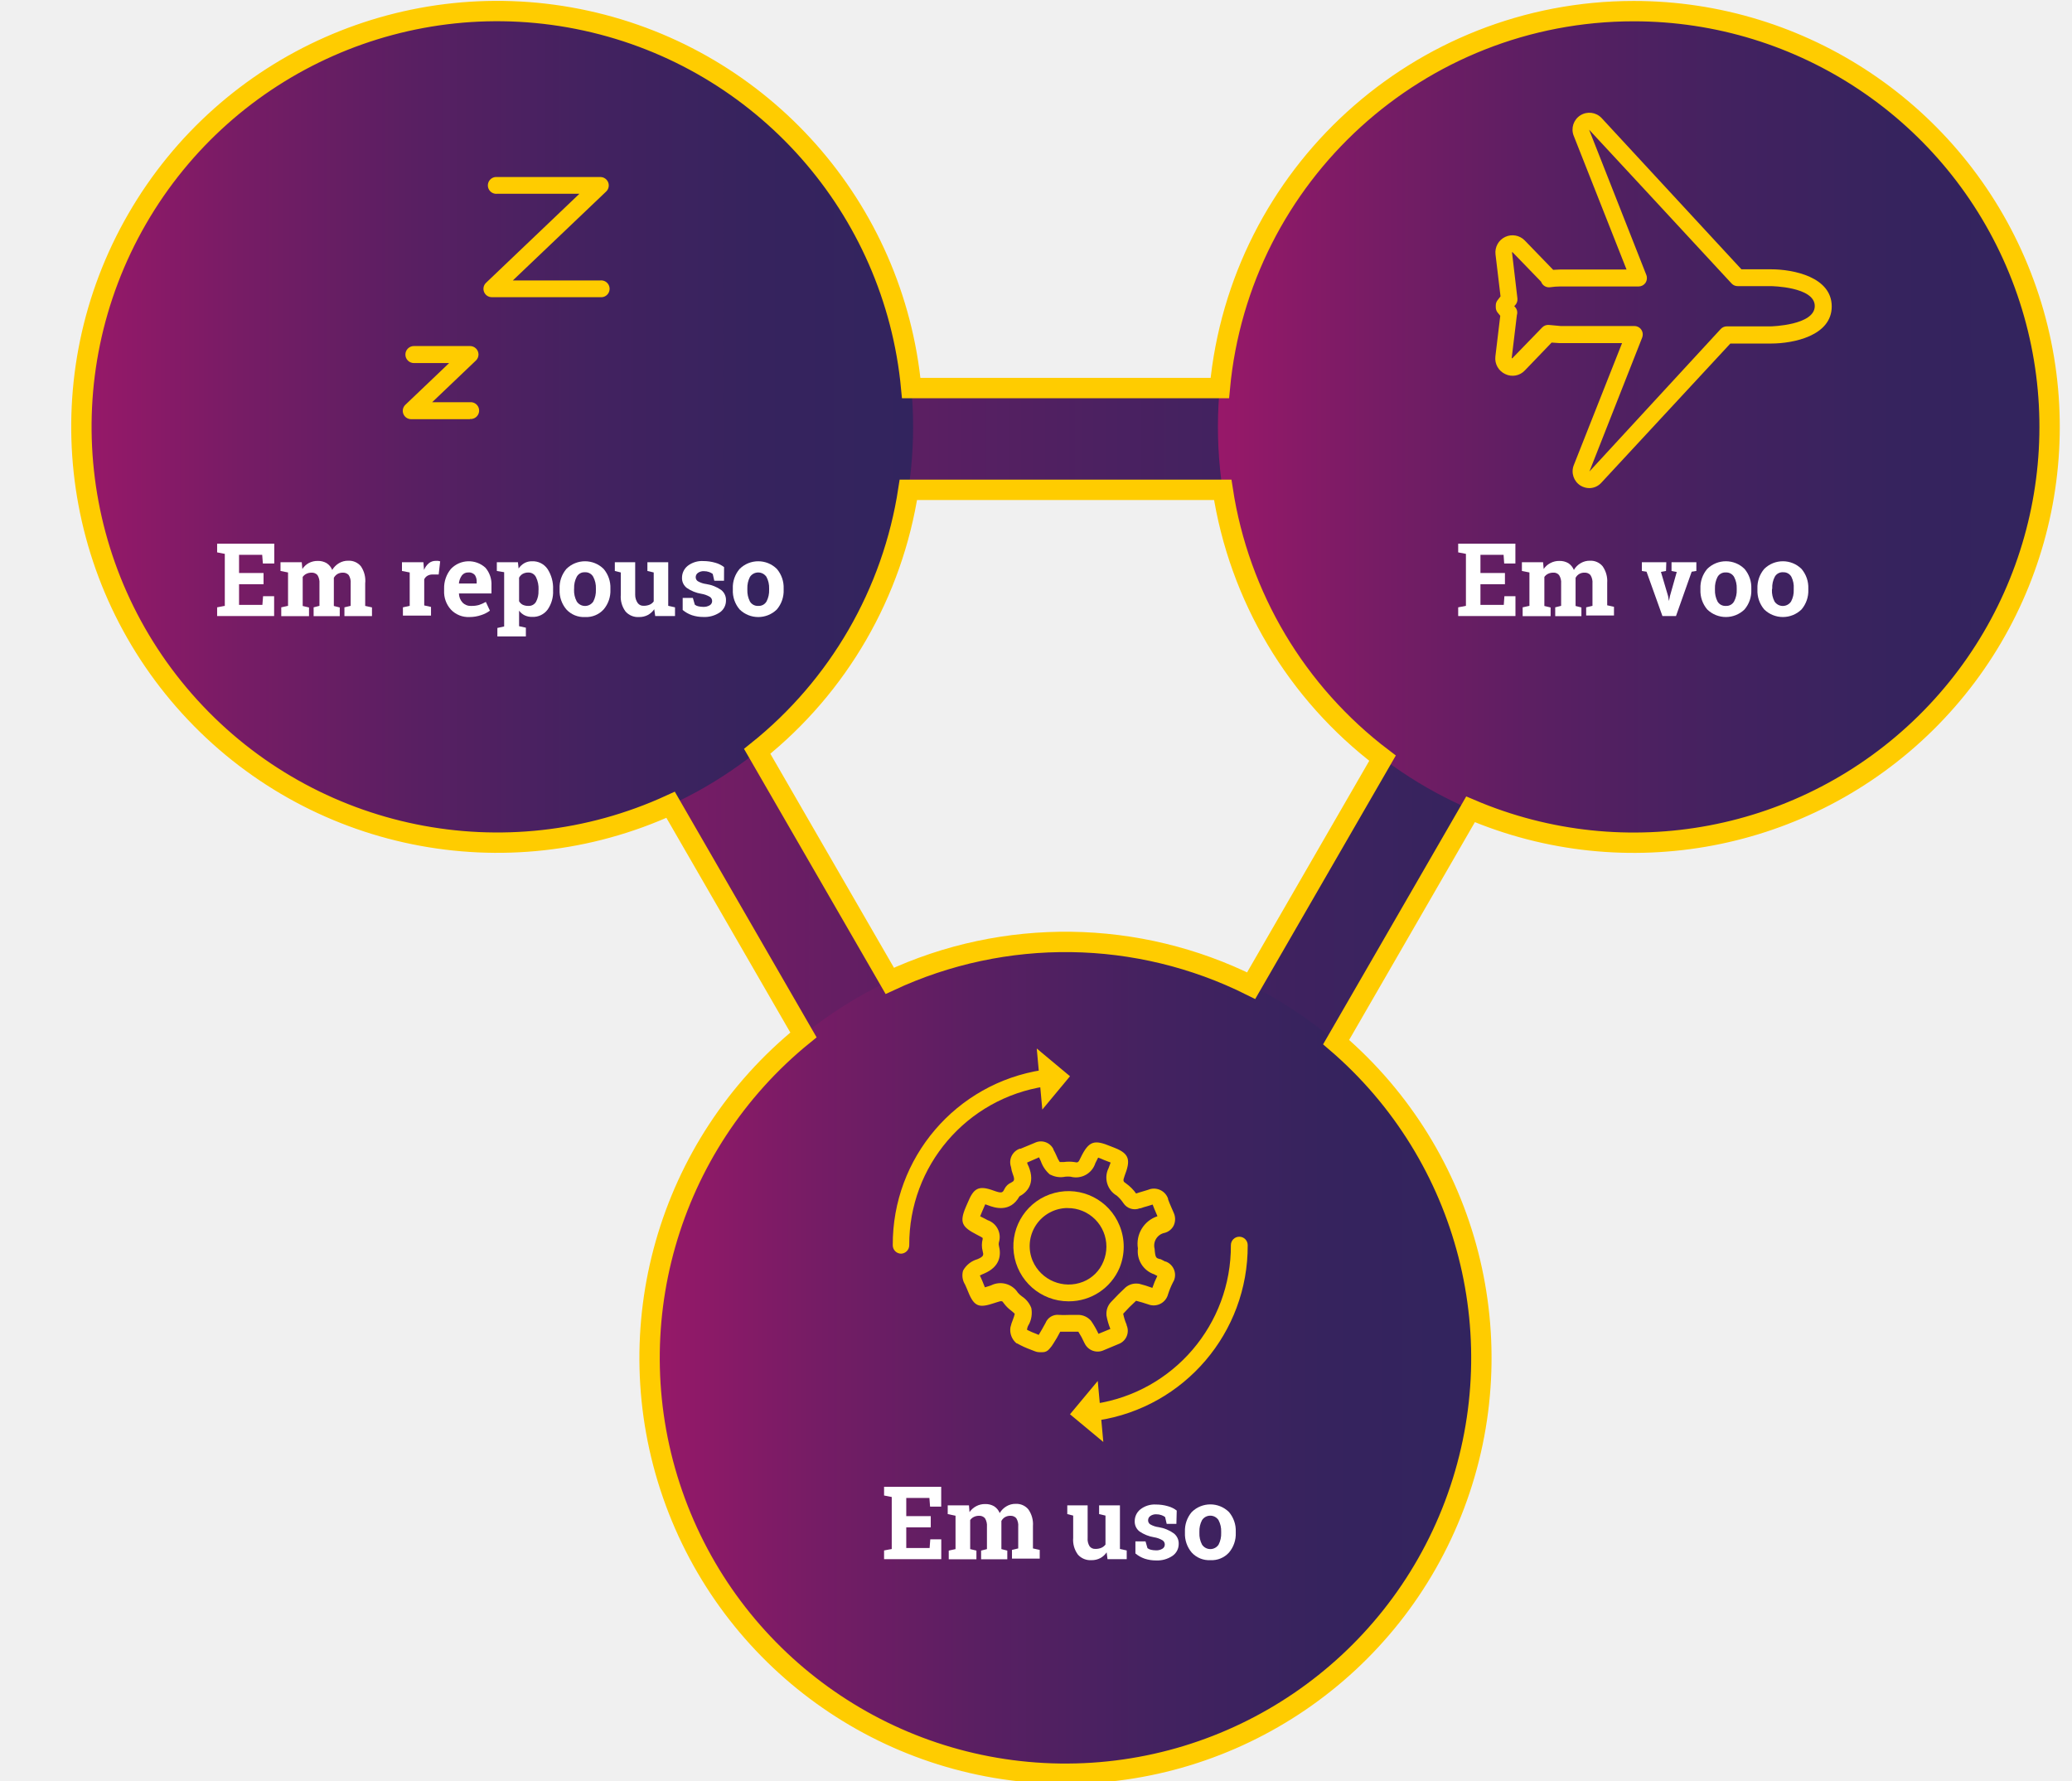
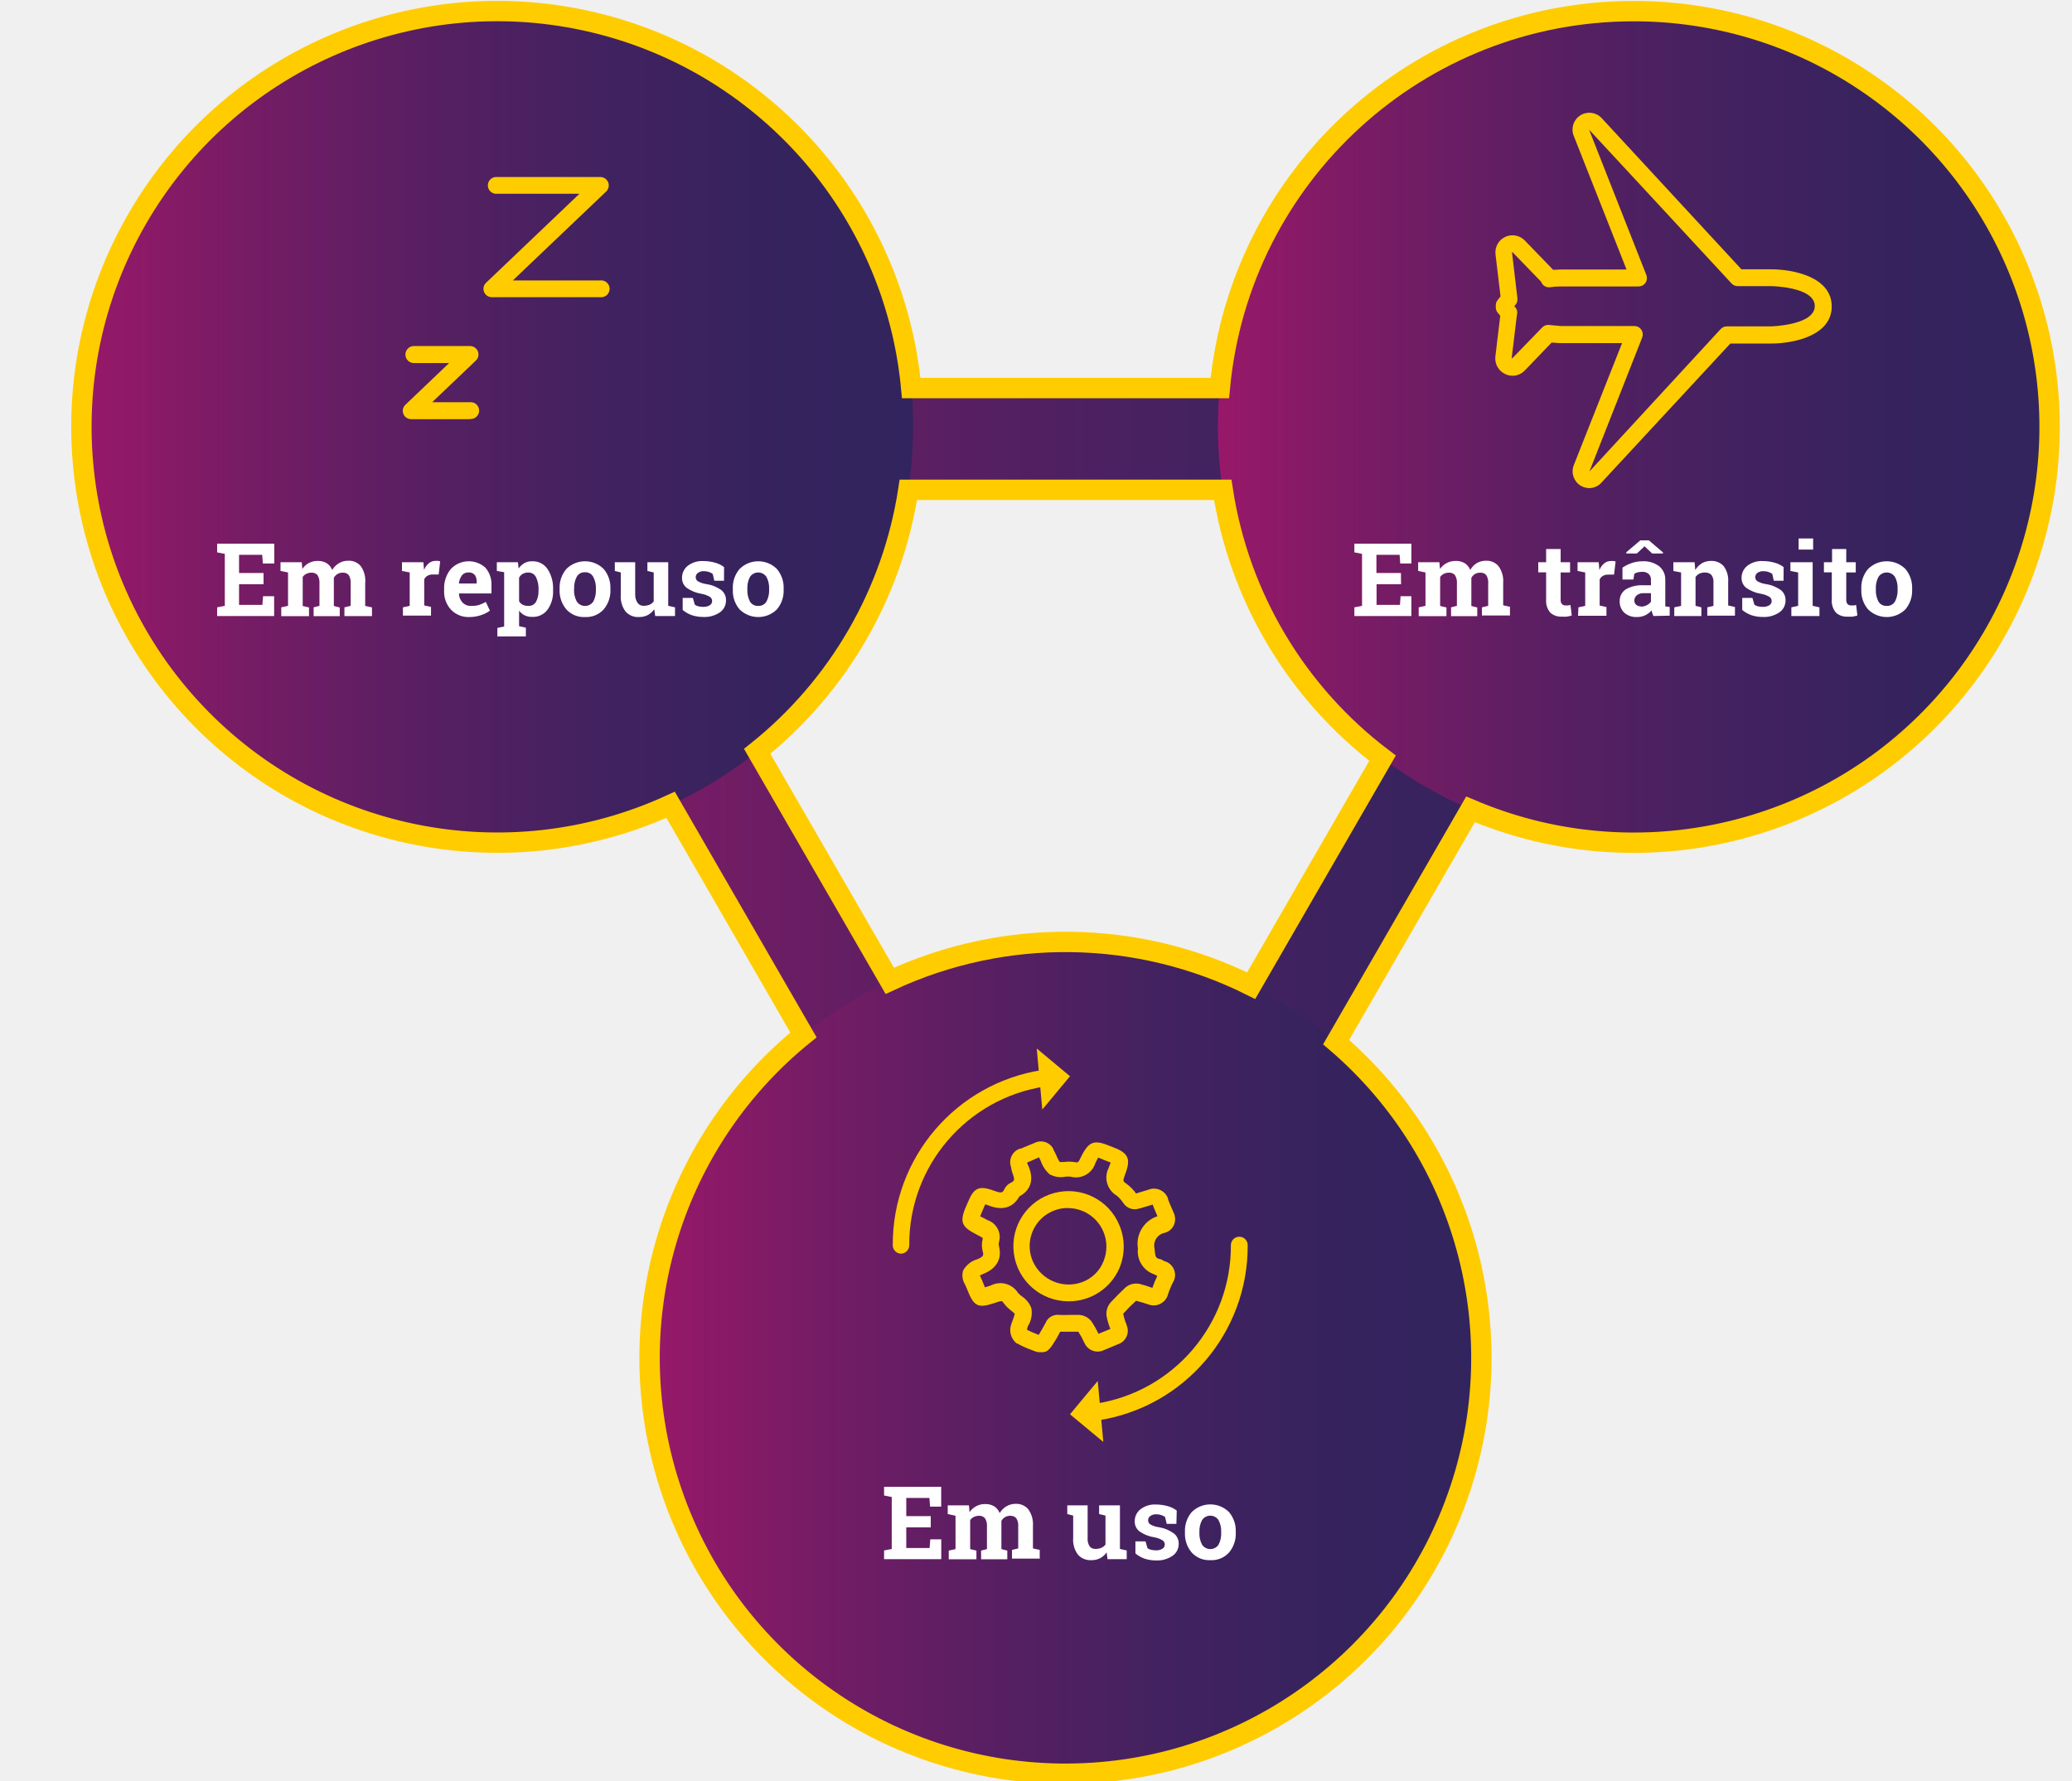
<svg xmlns="http://www.w3.org/2000/svg" xmlns:xlink="http://www.w3.org/1999/xlink" viewBox="0 0 305.36 262.47">
  <defs>
    <style>.cls-1{fill:#fc0;}.cls-2,.cls-6,.cls-7{fill:none;}.cls-2,.cls-6{stroke-miterlimit:10;}.cls-2{stroke-width:14px;stroke:url(#Unbenannter_Verlauf_12);}.cls-3,.cls-4,.cls-5{isolation:isolate;}.cls-3{fill:url(#Unbenannter_Verlauf_5);}.cls-4{fill:url(#Unbenannter_Verlauf_5-2);}.cls-5{fill:url(#Unbenannter_Verlauf_5-3);}.cls-6{stroke:#fc0;stroke-width:3px;}.cls-8{fill:#fff;}</style>
    <linearGradient id="Unbenannter_Verlauf_12" x1="64.23" y1="138.48" x2="250.81" y2="138.48" gradientUnits="userSpaceOnUse">
      <stop offset="0" stop-color="#981869" />
      <stop offset="0.19" stop-color="#771c65" />
      <stop offset="0.4" stop-color="#591f62" />
      <stop offset="0.61" stop-color="#432260" />
      <stop offset="0.81" stop-color="#36235e" />
      <stop offset="1" stop-color="#32245e" />
    </linearGradient>
    <linearGradient id="Unbenannter_Verlauf_5" x1="179.5" y1="62.91" x2="302.05" y2="62.91" xlink:href="#Unbenannter_Verlauf_12" />
    <linearGradient id="Unbenannter_Verlauf_5-2" x1="12.01" y1="62.91" x2="134.57" y2="62.91" xlink:href="#Unbenannter_Verlauf_12" />
    <linearGradient id="Unbenannter_Verlauf_5-3" x1="95.75" y1="200.1" x2="218.31" y2="200.1" xlink:href="#Unbenannter_Verlauf_12" />
  </defs>
  <g id="Lock">
    <path class="cls-1" d="M158,221,63.36,57.19h189.2ZM89.34,72.19,158,191,226.58,72.19Z" />
    <polygon class="cls-2" points="157.52 205.28 238.69 64.69 76.35 64.69 157.52 205.28" />
    <circle class="cls-3" cx="240.77" cy="62.91" r="61.28" />
    <path class="cls-1" d="M234.24,71.94a2.54,2.54,0,0,1-1.31-.37,2.48,2.48,0,0,1-1-3l7.12-18h-9.21l-1.17-.08-3.94,4.1a2.47,2.47,0,0,1-2.9.54,2.53,2.53,0,0,1-1.45-2.59l.72-6c-.15-.17-.3-.35-.44-.54a1.29,1.29,0,0,1-.22-.71V45a1.26,1.26,0,0,1,.22-.7c.15-.21.31-.42.48-.62l-.74-6.19a2.52,2.52,0,0,1,4.31-2.05l4.19,4.33c.35,0,.7-.05,1.05-.05h9.76L231.92,20a2.48,2.48,0,0,1,4.1-2.62s14.9,16.11,20.62,22.31H261c3.33,0,8.95,1.15,8.95,5.47s-5.62,5.47-8.94,5.47h-6l-19,20.5A2.39,2.39,0,0,1,234.24,71.94ZM230,48.05h10.87a1.23,1.23,0,0,1,1.23,1.24,1.33,1.33,0,0,1-.08.45l-7.78,19.75,19.35-21a1.23,1.23,0,0,1,.91-.39H261s6.45-.15,6.45-3S261,42.17,261,42.17H256.1a1.2,1.2,0,0,1-.91-.39c-5.41-5.87-21-22.67-21-22.67l8.44,21.42a1.27,1.27,0,0,1-.12,1.15,1.24,1.24,0,0,1-1,.54l-11.58,0a10.11,10.11,0,0,0-1.45.11h0a1.23,1.23,0,0,1-1.36-.81l-4.2-4.34a.07.07,0,0,0-.09,0l.8,6.81a1.27,1.27,0,0,1-.34,1l-.13.13.11.12h0a1.21,1.21,0,0,1,.28,1.19l-.76,6.31c0,.06.07.07.08.07l4.41-4.55a1.22,1.22,0,0,1,1-.37Z" />
    <circle class="cls-4" cx="73.29" cy="62.91" r="61.28" />
    <path class="cls-1" d="M69.28,61.78H60.6a1.23,1.23,0,0,1-.85-2.13l6.44-6.14H61A1.24,1.24,0,0,1,61,51h8.28a1.25,1.25,0,0,1,1.24,1.24,1.23,1.23,0,0,1-.39.9l-6.44,6.14h5.57a1.24,1.24,0,1,1,0,2.47Z" />
    <path class="cls-1" d="M88.49,43.8h-16a1.23,1.23,0,0,1-.85-2.13L85.39,28.56H73.25a1.24,1.24,0,1,1,0-2.47H88.49a1.24,1.24,0,0,1,.85,2.13L75.58,41.33H88.49a1.24,1.24,0,1,1,0,2.47Z" />
    <circle class="cls-5" cx="157.03" cy="200.1" r="61.28" />
    <path class="cls-1" d="M157.46,191.79A8.12,8.12,0,1,1,165,180.64h0a8.21,8.21,0,0,1,0,6.2,8.1,8.1,0,0,1-7.49,4.95Zm-.1-13.75a5.61,5.61,0,0,0-5.18,7.77,5.78,5.78,0,0,0,7.44,3.1,5.39,5.39,0,0,0,3-3,5.68,5.68,0,0,0-3.07-7.43,5.58,5.58,0,0,0-2.21-.43Z" />
    <path class="cls-1" d="M153.6,199.29a.54.54,0,0,1-.18,0h-.13a1.92,1.92,0,0,1-.78-.14l-.62-.24a13.39,13.39,0,0,1-2-.92l-.07,0a2.56,2.56,0,0,1-.91-2.36,7.31,7.31,0,0,1,.39-1.2,5.7,5.7,0,0,0,.25-.8,4.62,4.62,0,0,0-.52-.46,5.21,5.21,0,0,1-1.1-1.1c-.25-.37-.26-.39-1.12-.11l-.28.09c-2.17.72-2.94.62-3.85-1.67l-.2-.48c-.09-.21-.18-.4-.25-.57a2.53,2.53,0,0,1-.3-2.06,3.51,3.51,0,0,1,2.13-1.69c.95-.41.91-.62.76-1.19a3.39,3.39,0,0,1,0-1.76l0-.18a2.91,2.91,0,0,0-.42-.25l-.4-.21c-2.21-1.14-2.66-1.78-1.65-4.13l.27-.62c.86-2.07,1.53-2.61,3.83-1.76,1.24.45,1.32.29,1.59-.26a2,2,0,0,1,1-.94c.38-.2.58-.33.22-1.24A4.47,4.47,0,0,1,149,172a2.11,2.11,0,0,1,1.28-2.7l.13,0,2.07-.86a2.06,2.06,0,0,1,2.77.93l0,.06a10,10,0,0,1,.46.93,4.28,4.28,0,0,0,.47.9c.2,0,.41,0,.62,0a5.38,5.38,0,0,1,1.5,0c.54.11.62.12.95-.62,1.24-2.58,2.07-2.68,4.48-1.68l.56.22c2.23.88,2.32,1.86,1.45,4.11-.29.8-.2.85.24,1.15a6.28,6.28,0,0,1,1.45,1.46c.34-.12.67-.21,1-.31s.5-.14.76-.23a2.21,2.21,0,0,1,2.9,1.16l.06.18v.08c.15.4.32.81.51,1.24.1.23.21.47.31.71a2.25,2.25,0,0,1,0,1.9,2.08,2.08,0,0,1-1.32,1.07,1.91,1.91,0,0,0-1.49,2.36c.1,1.37.24,1.35.77,1.51l.1,0a4.19,4.19,0,0,1,.47.24l.22.12a.15.15,0,0,1,.09,0,2.12,2.12,0,0,1,1.22,2.75,2.31,2.31,0,0,1-.18.35,11.42,11.42,0,0,0-.71,1.73,2.19,2.19,0,0,1-2.68,1.56l-.25-.08c-.62-.2-1.19-.39-1.78-.53a26.37,26.37,0,0,0-1.9,1.91,7.43,7.43,0,0,0,.5,1.6v.08a2.07,2.07,0,0,1-1.07,2.74l-.17.07-2.11.88a2.12,2.12,0,0,1-2.83-1l-.05-.09a12.17,12.17,0,0,0-.88-1.63h-2.67c-.31.62-.62,1.14-1,1.73a4.52,4.52,0,0,1-.55.75l-.1.11A1.23,1.23,0,0,1,153.6,199.29ZM151.37,196a13.92,13.92,0,0,0,1.43.62l.28.12v0c.38-.62.67-1.15,1-1.75a1.91,1.91,0,0,1,2-1.2h.07c.55.05,1.09,0,1.66,0H159a2.51,2.51,0,0,1,1.75.83l.08.1a13.13,13.13,0,0,1,1.06,1.86l1.75-.72a9.6,9.6,0,0,1-.58-2v-.1a2.5,2.5,0,0,1,.67-1.86c.81-.87,1.48-1.54,2.14-2.15a2.41,2.41,0,0,1,1.86-.56h.1a19.29,19.29,0,0,1,2,.62,14.19,14.19,0,0,1,.73-1.76l-.26-.13-.18-.1A3.57,3.57,0,0,1,167.7,184a4.27,4.27,0,0,1,2.88-4.75l-.19-.45c-.18-.41-.36-.83-.52-1.27l-.78.24a10.17,10.17,0,0,0-1,.31l-.11,0a2,2,0,0,1-2.42-.76l-.07-.1a5.18,5.18,0,0,0-.9-1,3.09,3.09,0,0,1-1.21-4.07q.21-.53.3-.81l-.33-.13-.62-.24c-.31-.14-.65-.28-.89-.36-.13.23-.3.58-.41.81a3,3,0,0,1-3.66,2,3.88,3.88,0,0,0-.76,0,3.26,3.26,0,0,1-2.19-.29l-.06,0a4.54,4.54,0,0,1-1.37-2,6,6,0,0,0-.26-.56l-1.76.77a1.71,1.71,0,0,0,.13.38,1.09,1.09,0,0,1,.08.15c1.1,2.65-.34,3.92-1.34,4.45-1.38,2.48-3.72,1.66-4.59,1.33l-.45-.16-.23.53c-.11.26-.2.48-.29.68l-.23.56.73.37.37.2a2.63,2.63,0,0,1,1.66,3.28.94.94,0,0,0,0,.47c.35,1.35.22,3.1-2.18,4.12a4.8,4.8,0,0,0-.62.29.27.27,0,0,0,.07.14c.08.19.19.41.29.66l.2.5c.06.15.13.3.18.44l.62-.19.29-.1a3.06,3.06,0,0,1,3.95,1.08,3.31,3.31,0,0,0,.62.56,3.56,3.56,0,0,1,1.36,1.7,3.74,3.74,0,0,1-.33,2.37,1.86,1.86,0,0,0-.29.7Zm14.13-2.4,0,0" />
    <path class="cls-1" d="M132.81,184.77a1.24,1.24,0,0,1-1.24-1.24,26,26,0,0,1,22.05-25.83,1.24,1.24,0,1,1,.46,2.43H154a23.55,23.55,0,0,0-20,23.39A1.25,1.25,0,0,1,132.81,184.77Z" />
    <polygon class="cls-1" points="152.79 154.53 153.61 163.53 157.69 158.62 152.79 154.53" />
    <path class="cls-1" d="M161.59,209.37a1.24,1.24,0,1,1-.19-2.48,23.52,23.52,0,0,0,20-23.38,1.24,1.24,0,0,1,2.48,0,26,26,0,0,1-22.05,25.83A.69.69,0,0,1,161.59,209.37Z" />
    <polygon class="cls-1" points="162.6 212.52 161.78 203.53 157.69 208.44 162.6 212.52" />
    <path class="cls-6" d="M240.77,1.64a61.27,61.27,0,0,0-61,55.55H134.29a61.28,61.28,0,1,0-35.46,61.42l19.58,33.92a61.29,61.29,0,1,0,78.5,1.06l19.81-34.31A61.28,61.28,0,1,0,240.77,1.64ZM184.39,145.27a61.28,61.28,0,0,0-53.26-.71l-19.54-33.83a61.22,61.22,0,0,0,22.28-38.54H180.2a61.24,61.24,0,0,0,23.55,39.55Z" />
    <rect class="cls-7" width="305.36" height="262.47" />
    <path class="cls-8" d="M137.17,225.1h-3.61v3.05H137l.1-1.28h1.62v2.92h-8.43v-1.28l1.13-.22v-7.66l-1.13-.22v-1.28h8.42v2.92h-1.64l-.1-1.28h-3.41v2.68h3.61Z" />
    <path class="cls-8" d="M139.67,223.15v-1.29h3.13l.08,1a2.78,2.78,0,0,1,1-.88,2.7,2.7,0,0,1,1.33-.31,2.44,2.44,0,0,1,1.3.33,2.1,2.1,0,0,1,.82,1,2.76,2.76,0,0,1,1-1,2.54,2.54,0,0,1,1.37-.36,2.28,2.28,0,0,1,1.85.81,3.78,3.78,0,0,1,.68,2.46v3.3l1,.22v1.28h-4.09v-1.28l.92-.22V225a2,2,0,0,0-.29-1.25,1.1,1.1,0,0,0-.88-.35,1.51,1.51,0,0,0-.78.2,1.43,1.43,0,0,0-.53.56v.24a1.34,1.34,0,0,1,0,.2v3.71l.87.22v1.28h-3.86v-1.28l.86-.22V225a2.05,2.05,0,0,0-.29-1.24,1.08,1.08,0,0,0-.88-.36,1.67,1.67,0,0,0-.76.17,1.42,1.42,0,0,0-.54.46v4.28l.92.22v1.28h-4.08v-1.28l1-.22v-4.92Z" />
    <path class="cls-8" d="M163.09,228.79a2.63,2.63,0,0,1-.94.85,2.66,2.66,0,0,1-1.28.3,2.46,2.46,0,0,1-2-.8,3.63,3.63,0,0,1-.71-2.49v-3.28l-.87-.22v-1.29h3v4.8a2,2,0,0,0,.29,1.24,1,1,0,0,0,.86.38,2.11,2.11,0,0,0,.87-.16,1.52,1.52,0,0,0,.61-.48v-4.27l-.94-.22v-1.29h3.07v6.43l1,.22v1.28h-2.83Z" />
    <path class="cls-8" d="M173.37,224.59h-1.43l-.23-1a1.78,1.78,0,0,0-.55-.29,2.17,2.17,0,0,0-.74-.12,1.42,1.42,0,0,0-.89.25.77.77,0,0,0-.33.64.7.7,0,0,0,.31.59,3.32,3.32,0,0,0,1.26.42A5.24,5.24,0,0,1,173,226a1.88,1.88,0,0,1,.71,1.56,2.11,2.11,0,0,1-.92,1.75,4,4,0,0,1-2.42.67,5.28,5.28,0,0,1-1.68-.26,4.33,4.33,0,0,1-1.36-.77l0-1.78h1.49l.29,1a1.2,1.2,0,0,0,.52.24,3.1,3.1,0,0,0,.69.08,1.68,1.68,0,0,0,1-.24.71.71,0,0,0,.34-.63.73.73,0,0,0-.34-.61,3.5,3.5,0,0,0-1.27-.45,5.28,5.28,0,0,1-2.11-.85,1.82,1.82,0,0,1-.71-1.53,2.21,2.21,0,0,1,.82-1.72,3.4,3.4,0,0,1,2.33-.72,6.22,6.22,0,0,1,1.75.25,3.7,3.7,0,0,1,1.29.64Z" />
    <path class="cls-8" d="M174.63,225.75a4.23,4.23,0,0,1,1-2.9,3.9,3.9,0,0,1,5.49,0,4.23,4.23,0,0,1,1,2.9v.16a4.24,4.24,0,0,1-1,2.91,3.44,3.44,0,0,1-2.73,1.12,3.48,3.48,0,0,1-2.76-1.12,4.24,4.24,0,0,1-1-2.91Zm2.13.16a3.4,3.4,0,0,0,.39,1.74,1.46,1.46,0,0,0,2.44,0,3.47,3.47,0,0,0,.38-1.73v-.16a3.39,3.39,0,0,0-.39-1.72,1.45,1.45,0,0,0-2.43,0,3.39,3.39,0,0,0-.39,1.72Z" />
    <path class="cls-8" d="M38.84,86.1H35.23v3.05h3.44l.1-1.28H40.4v2.92H32V89.51l1.13-.22V81.63L32,81.41V80.13h8.42v2.92H38.74l-.1-1.28H35.23v2.68h3.61Z" />
    <path class="cls-8" d="M41.34,84.15V82.86h3.13l.09,1a2.66,2.66,0,0,1,.95-.88,2.72,2.72,0,0,1,1.33-.31,2.44,2.44,0,0,1,1.3.33,2.1,2.1,0,0,1,.82,1,2.85,2.85,0,0,1,1-1,2.57,2.57,0,0,1,1.37-.36,2.27,2.27,0,0,1,1.85.81A3.78,3.78,0,0,1,53.82,86v3.3l1,.22v1.28H50.76V89.51l.92-.22V86a2,2,0,0,0-.29-1.25,1.09,1.09,0,0,0-.87-.35,1.52,1.52,0,0,0-.79.2,1.5,1.5,0,0,0-.53.56,1.7,1.7,0,0,0,0,.24v3.91l.87.22v1.28H46.22V89.51l.86-.22V86a2.05,2.05,0,0,0-.29-1.24,1.08,1.08,0,0,0-.88-.36,1.67,1.67,0,0,0-.76.17,1.42,1.42,0,0,0-.54.46v4.28l.93.22v1.28H41.45V89.51l1-.22V84.37Z" />
    <path class="cls-8" d="M59.38,89.51l1-.22V84.37l-1.14-.22V82.86H62.4L62.49,84a2.58,2.58,0,0,1,.72-1,1.59,1.59,0,0,1,1-.34l.35,0a1.61,1.61,0,0,1,.31.07l-.22,1.94-.88,0a1.46,1.46,0,0,0-.78.19,1.19,1.19,0,0,0-.47.52v3.85l1,.22v1.28H59.38Z" />
    <path class="cls-8" d="M69.19,90.94a3.53,3.53,0,0,1-2.74-1.1,3.9,3.9,0,0,1-1-2.79v-.29a4.39,4.39,0,0,1,1-2.91,3.64,3.64,0,0,1,5.1-.17,3.74,3.74,0,0,1,.88,2.62v1.16H67.64v.05a2,2,0,0,0,.52,1.29,1.65,1.65,0,0,0,1.26.5,3.93,3.93,0,0,0,1.18-.14,5.87,5.87,0,0,0,1-.45L72.2,90a4.31,4.31,0,0,1-1.27.65A5.3,5.3,0,0,1,69.19,90.94ZM69,84.37a1.12,1.12,0,0,0-.94.45A2.41,2.41,0,0,0,67.63,86l0,0h2.62v-.19A1.74,1.74,0,0,0,70,84.77,1.14,1.14,0,0,0,69,84.37Z" />
    <path class="cls-8" d="M73.22,84.15V82.86h3.11l.1.93a2.52,2.52,0,0,1,.84-.79,2.24,2.24,0,0,1,1.14-.28,2.63,2.63,0,0,1,2.29,1.15,5.14,5.14,0,0,1,.81,3v.16a4.54,4.54,0,0,1-.81,2.82,2.67,2.67,0,0,1-2.27,1.07,2.48,2.48,0,0,1-1.11-.23A2.29,2.29,0,0,1,76.5,90v2.29l1,.22v1.29h-4.2V92.55l1-.22v-8Zm6.15,2.74A3.81,3.81,0,0,0,79,85.08a1.21,1.21,0,0,0-1.14-.7,1.67,1.67,0,0,0-.83.2,1.43,1.43,0,0,0-.53.56v3.47a1.32,1.32,0,0,0,.53.52,1.93,1.93,0,0,0,.84.17A1.22,1.22,0,0,0,79,88.69a3.19,3.19,0,0,0,.36-1.64Z" />
    <path class="cls-8" d="M82.47,86.75a4.23,4.23,0,0,1,1-2.9,3.9,3.9,0,0,1,5.49,0,4.23,4.23,0,0,1,1,2.9v.16a4.24,4.24,0,0,1-1,2.91,3.44,3.44,0,0,1-2.73,1.12,3.48,3.48,0,0,1-2.76-1.12,4.24,4.24,0,0,1-1-2.91Zm2.13.16A3.4,3.4,0,0,0,85,88.65a1.46,1.46,0,0,0,2.44,0,3.47,3.47,0,0,0,.38-1.73v-.16A3.39,3.39,0,0,0,87.42,85a1.31,1.31,0,0,0-1.22-.66A1.28,1.28,0,0,0,85,85a3.39,3.39,0,0,0-.39,1.72Z" />
    <path class="cls-8" d="M96.42,89.79a2.72,2.72,0,0,1-.94.85,2.69,2.69,0,0,1-1.28.3,2.45,2.45,0,0,1-2-.8,3.63,3.63,0,0,1-.71-2.49V84.37l-.88-.22V82.86h3v4.8A2.07,2.07,0,0,0,94,88.9a1,1,0,0,0,.86.38,2.16,2.16,0,0,0,.88-.16,1.43,1.43,0,0,0,.6-.48V84.37l-.93-.22V82.86h3.07v6.43l1,.22v1.28H96.56Z" />
    <path class="cls-8" d="M106.7,85.59h-1.43l-.23-1a1.9,1.9,0,0,0-.55-.29,2.21,2.21,0,0,0-.74-.12,1.41,1.41,0,0,0-.89.25.77.77,0,0,0-.33.64.7.7,0,0,0,.31.59,3.32,3.32,0,0,0,1.26.42,5.14,5.14,0,0,1,2.18.87,1.85,1.85,0,0,1,.71,1.56,2.1,2.1,0,0,1-.91,1.75,4,4,0,0,1-2.43.67,5.28,5.28,0,0,1-1.68-.26,4.44,4.44,0,0,1-1.36-.77l0-1.78h1.5l.29,1a1.2,1.2,0,0,0,.52.24,3.1,3.1,0,0,0,.69.08,1.72,1.72,0,0,0,1-.24.71.71,0,0,0,.34-.63.73.73,0,0,0-.34-.61,3.57,3.57,0,0,0-1.27-.45,5.22,5.22,0,0,1-2.11-.85,1.82,1.82,0,0,1-.72-1.53,2.25,2.25,0,0,1,.82-1.72,3.45,3.45,0,0,1,2.34-.72,6.27,6.27,0,0,1,1.75.25,3.7,3.7,0,0,1,1.29.64Z" />
    <path class="cls-8" d="M108,86.75a4.19,4.19,0,0,1,1-2.9,3.9,3.9,0,0,1,5.49,0,4.23,4.23,0,0,1,1,2.9v.16a4.24,4.24,0,0,1-1,2.91,3.92,3.92,0,0,1-5.49,0,4.2,4.2,0,0,1-1-2.91Zm2.14.16a3.51,3.51,0,0,0,.38,1.74,1.34,1.34,0,0,0,1.23.65,1.32,1.32,0,0,0,1.22-.66,3.47,3.47,0,0,0,.38-1.73v-.16a3.39,3.39,0,0,0-.39-1.72,1.46,1.46,0,0,0-2.44,0,3.5,3.5,0,0,0-.38,1.72Z" />
-     <path class="cls-8" d="M221.79,86.1h-3.61v3.05h3.44l.09-1.28h1.63v2.92H214.9V89.51l1.14-.22V81.63l-1.14-.22V80.13h8.43v2.92h-1.65l-.09-1.28h-3.41v2.68h3.61Z" />
-     <path class="cls-8" d="M224.29,84.15V82.86h3.12l.09,1a2.61,2.61,0,0,1,1-.88,2.7,2.7,0,0,1,1.33-.31,2.46,2.46,0,0,1,1.3.33,2.16,2.16,0,0,1,.82,1,2.74,2.74,0,0,1,1-1,2.58,2.58,0,0,1,1.38-.36,2.28,2.28,0,0,1,1.85.81,3.78,3.78,0,0,1,.68,2.46v3.3l1,.22v1.28h-4.1V89.51l.93-.22V86a2,2,0,0,0-.3-1.25,1.07,1.07,0,0,0-.87-.35,1.42,1.42,0,0,0-1.32.76c0,.1,0,.17,0,.24a1.34,1.34,0,0,1,0,.2v3.71l.86.22v1.28h-3.86V89.51l.87-.22V86a2,2,0,0,0-.3-1.24,1,1,0,0,0-.87-.36,1.64,1.64,0,0,0-.76.17,1.42,1.42,0,0,0-.54.46v4.28l.92.22v1.28H224.4V89.51l1-.22V84.37Z" />
-     <path class="cls-8" d="M245.53,84.15l-.75.14,1.05,3.55.13.74h0l.15-.74,1-3.54-.77-.15V82.86H250v1.29l-.69.11L247,90.79h-2l-2.34-6.53-.69-.11V82.86h3.6Z" />
-     <path class="cls-8" d="M250.6,86.75a4.23,4.23,0,0,1,1-2.9,3.91,3.91,0,0,1,5.5,0,4.23,4.23,0,0,1,1,2.9v.16a4.24,4.24,0,0,1-1,2.91,3.94,3.94,0,0,1-5.5,0,4.24,4.24,0,0,1-1-2.91Zm2.14.16a3.51,3.51,0,0,0,.38,1.74,1.32,1.32,0,0,0,1.23.65,1.29,1.29,0,0,0,1.21-.66,3.36,3.36,0,0,0,.39-1.73v-.16a3.39,3.39,0,0,0-.39-1.72,1.32,1.32,0,0,0-1.22-.66,1.3,1.3,0,0,0-1.22.66,3.5,3.5,0,0,0-.38,1.72Z" />
-     <path class="cls-8" d="M259,86.75a4.23,4.23,0,0,1,1-2.9,3.91,3.91,0,0,1,5.5,0,4.23,4.23,0,0,1,1,2.9v.16a4.24,4.24,0,0,1-1,2.91,3.94,3.94,0,0,1-5.5,0,4.24,4.24,0,0,1-1-2.91Zm2.14.16a3.4,3.4,0,0,0,.38,1.74,1.46,1.46,0,0,0,2.44,0,3.36,3.36,0,0,0,.39-1.73v-.16A3.39,3.39,0,0,0,264,85a1.32,1.32,0,0,0-1.22-.66,1.3,1.3,0,0,0-1.22.66,3.4,3.4,0,0,0-.38,1.72Z" />
+     <path class="cls-8" d="M206.48,86.1h-3.61v3.05h3.45l.09-1.28H208v2.92H199.6V89.51l1.13-.22V81.63l-1.13-.22V80.13H208v2.92h-1.64l-.09-1.28h-3.42v2.68h3.61Z" />
+     <path class="cls-8" d="M209,84.15V82.86h3.13l.09,1a2.66,2.66,0,0,1,1-.88,2.75,2.75,0,0,1,1.33-.31,2.5,2.5,0,0,1,1.31.33,2.16,2.16,0,0,1,.82,1,2.74,2.74,0,0,1,.95-1,2.57,2.57,0,0,1,1.37-.36,2.27,2.27,0,0,1,1.85.81,3.72,3.72,0,0,1,.68,2.46v3.3l1,.22v1.28H218.4V89.51l.92-.22V86a2,2,0,0,0-.29-1.25,1.09,1.09,0,0,0-.87-.35,1.54,1.54,0,0,0-.79.2,1.5,1.5,0,0,0-.53.56,1.7,1.7,0,0,0,0,.24v3.91l.87.22v1.28h-3.86V89.51l.86-.22V86a2,2,0,0,0-.29-1.24,1.06,1.06,0,0,0-.88-.36,1.67,1.67,0,0,0-.76.17,1.58,1.58,0,0,0-.54.46v4.28l.93.22v1.28h-4.09V89.51l1-.22V84.37Z" />
+     <path class="cls-8" d="M230,80.92v1.94h1.39v1.51H230v4a.91.91,0,0,0,.19.66.66.66,0,0,0,.51.2l.38,0,.37-.06.19,1.54a4.86,4.86,0,0,1-.71.17,4.67,4.67,0,0,1-.77,0,2.3,2.3,0,0,1-1.7-.6,2.67,2.67,0,0,1-.6-1.93v-4h-1.16V82.86h1.16V80.92Z" />
+     <path class="cls-8" d="M232.62,89.51l1-.22V84.37l-1.13-.22V82.86h3.12l.1,1.16a2.39,2.39,0,0,1,.72-1,1.58,1.58,0,0,1,1-.34l.36,0a1.8,1.8,0,0,1,.31.07l-.23,1.94-.87,0a1.41,1.41,0,0,0-.78.19,1.13,1.13,0,0,0-.47.52v3.85l1,.22v1.28h-4.19Z" />
+     <path class="cls-8" d="M243.67,90.79c-.06-.13-.11-.27-.16-.41s-.07-.28-.1-.42a3,3,0,0,1-.92.71,2.8,2.8,0,0,1-1.25.27,2.61,2.61,0,0,1-1.85-.63,2.23,2.23,0,0,1-.69-1.73,2,2,0,0,1,.9-1.72,4.7,4.7,0,0,1,2.62-.6h1.09v-.78a1.18,1.18,0,0,0-.33-.89,1.35,1.35,0,0,0-1-.31,2.59,2.59,0,0,0-.66.08,2.25,2.25,0,0,0-.46.2l-.14.85h-1.61V83.66a5.79,5.79,0,0,1,1.34-.67,4.94,4.94,0,0,1,1.66-.27,3.78,3.78,0,0,1,2.39.72,2.47,2.47,0,0,1,.92,2v3.62a1.55,1.55,0,0,0,0,.31l.65.09v1.28Zm1.41-9.38v.17h-1.59l-1.13-1.07-1.13,1.07h-1.55v-.19l2.06-1.75H243Zm-3.26,8a1.81,1.81,0,0,0,.87-.21,1.69,1.69,0,0,0,.62-.52V87.42h-1.09a1.48,1.48,0,0,0-1,.32,1,1,0,0,0-.36.76.8.8,0,0,0,.26.63A1,1,0,0,0,241.82,89.36Z" />
+     <path class="cls-8" d="M246.75,89.51l1-.22V84.37l-1.14-.22V82.86h3.13l.1,1.14a3,3,0,0,1,1-1,2.59,2.59,0,0,1,1.3-.33,2.38,2.38,0,0,1,1.87.75,3.49,3.49,0,0,1,.68,2.37v3.45l1,.22v1.28h-4.08V89.51l.91-.22V85.85a1.65,1.65,0,0,0-.32-1.14,1.32,1.32,0,0,0-1-.33,1.73,1.73,0,0,0-.76.17,1.64,1.64,0,0,0-.56.49v4.25l.86.22v1.28h-4Z" />
+     <path class="cls-8" d="M262.85,85.59h-1.44l-.22-1a1.84,1.84,0,0,0-.56-.29,2.11,2.11,0,0,0-.73-.12,1.46,1.46,0,0,0-.9.25.79.79,0,0,0-.32.64.7.7,0,0,0,.31.59,3.32,3.32,0,0,0,1.26.42,5.14,5.14,0,0,1,2.18.87,1.85,1.85,0,0,1,.71,1.56,2.08,2.08,0,0,1-.92,1.75,4,4,0,0,1-2.42.67,5.28,5.28,0,0,1-1.68-.26,4.44,4.44,0,0,1-1.36-.77l0-1.78h1.5l.29,1a1.2,1.2,0,0,0,.52.24,3.1,3.1,0,0,0,.69.08,1.72,1.72,0,0,0,1-.24.71.71,0,0,0,.34-.63.73.73,0,0,0-.34-.61,3.5,3.5,0,0,0-1.27-.45,5.22,5.22,0,0,1-2.11-.85,1.82,1.82,0,0,1-.72-1.53,2.25,2.25,0,0,1,.82-1.72,3.45,3.45,0,0,1,2.34-.72,6.27,6.27,0,0,1,1.75.25,3.79,3.79,0,0,1,1.29.64Z" />
+     <path class="cls-8" d="M264,89.51l1-.22V84.37l-1.14-.22V82.86h3.28v6.43l1,.22v1.28H264ZM267.21,81h-2.14V79.36h2.14Z" />
+     <path class="cls-8" d="M272.09,80.92v1.94h1.4v1.51h-1.4v4a1,1,0,0,0,.19.66.7.7,0,0,0,.52.2l.38,0,.37-.06.18,1.54a4.32,4.32,0,0,1-.71.17,4.47,4.47,0,0,1-.76,0,2.29,2.29,0,0,1-1.7-.6,2.67,2.67,0,0,1-.6-1.93v-4H268.8V82.86H270V80.92Z" />
+     <path class="cls-8" d="M274.31,86.75a4.19,4.19,0,0,1,1-2.9,3.9,3.9,0,0,1,5.49,0,4.23,4.23,0,0,1,1,2.9v.16a4.24,4.24,0,0,1-1,2.91,3.92,3.92,0,0,1-5.49,0,4.2,4.2,0,0,1-1-2.91Zm2.14.16a3.51,3.51,0,0,0,.38,1.74,1.34,1.34,0,0,0,1.23.65,1.32,1.32,0,0,0,1.22-.66,3.47,3.47,0,0,0,.38-1.73v-.16a3.39,3.39,0,0,0-.39-1.72,1.46,1.46,0,0,0-2.44,0,3.5,3.5,0,0,0-.38,1.72Z" />
  </g>
</svg>
